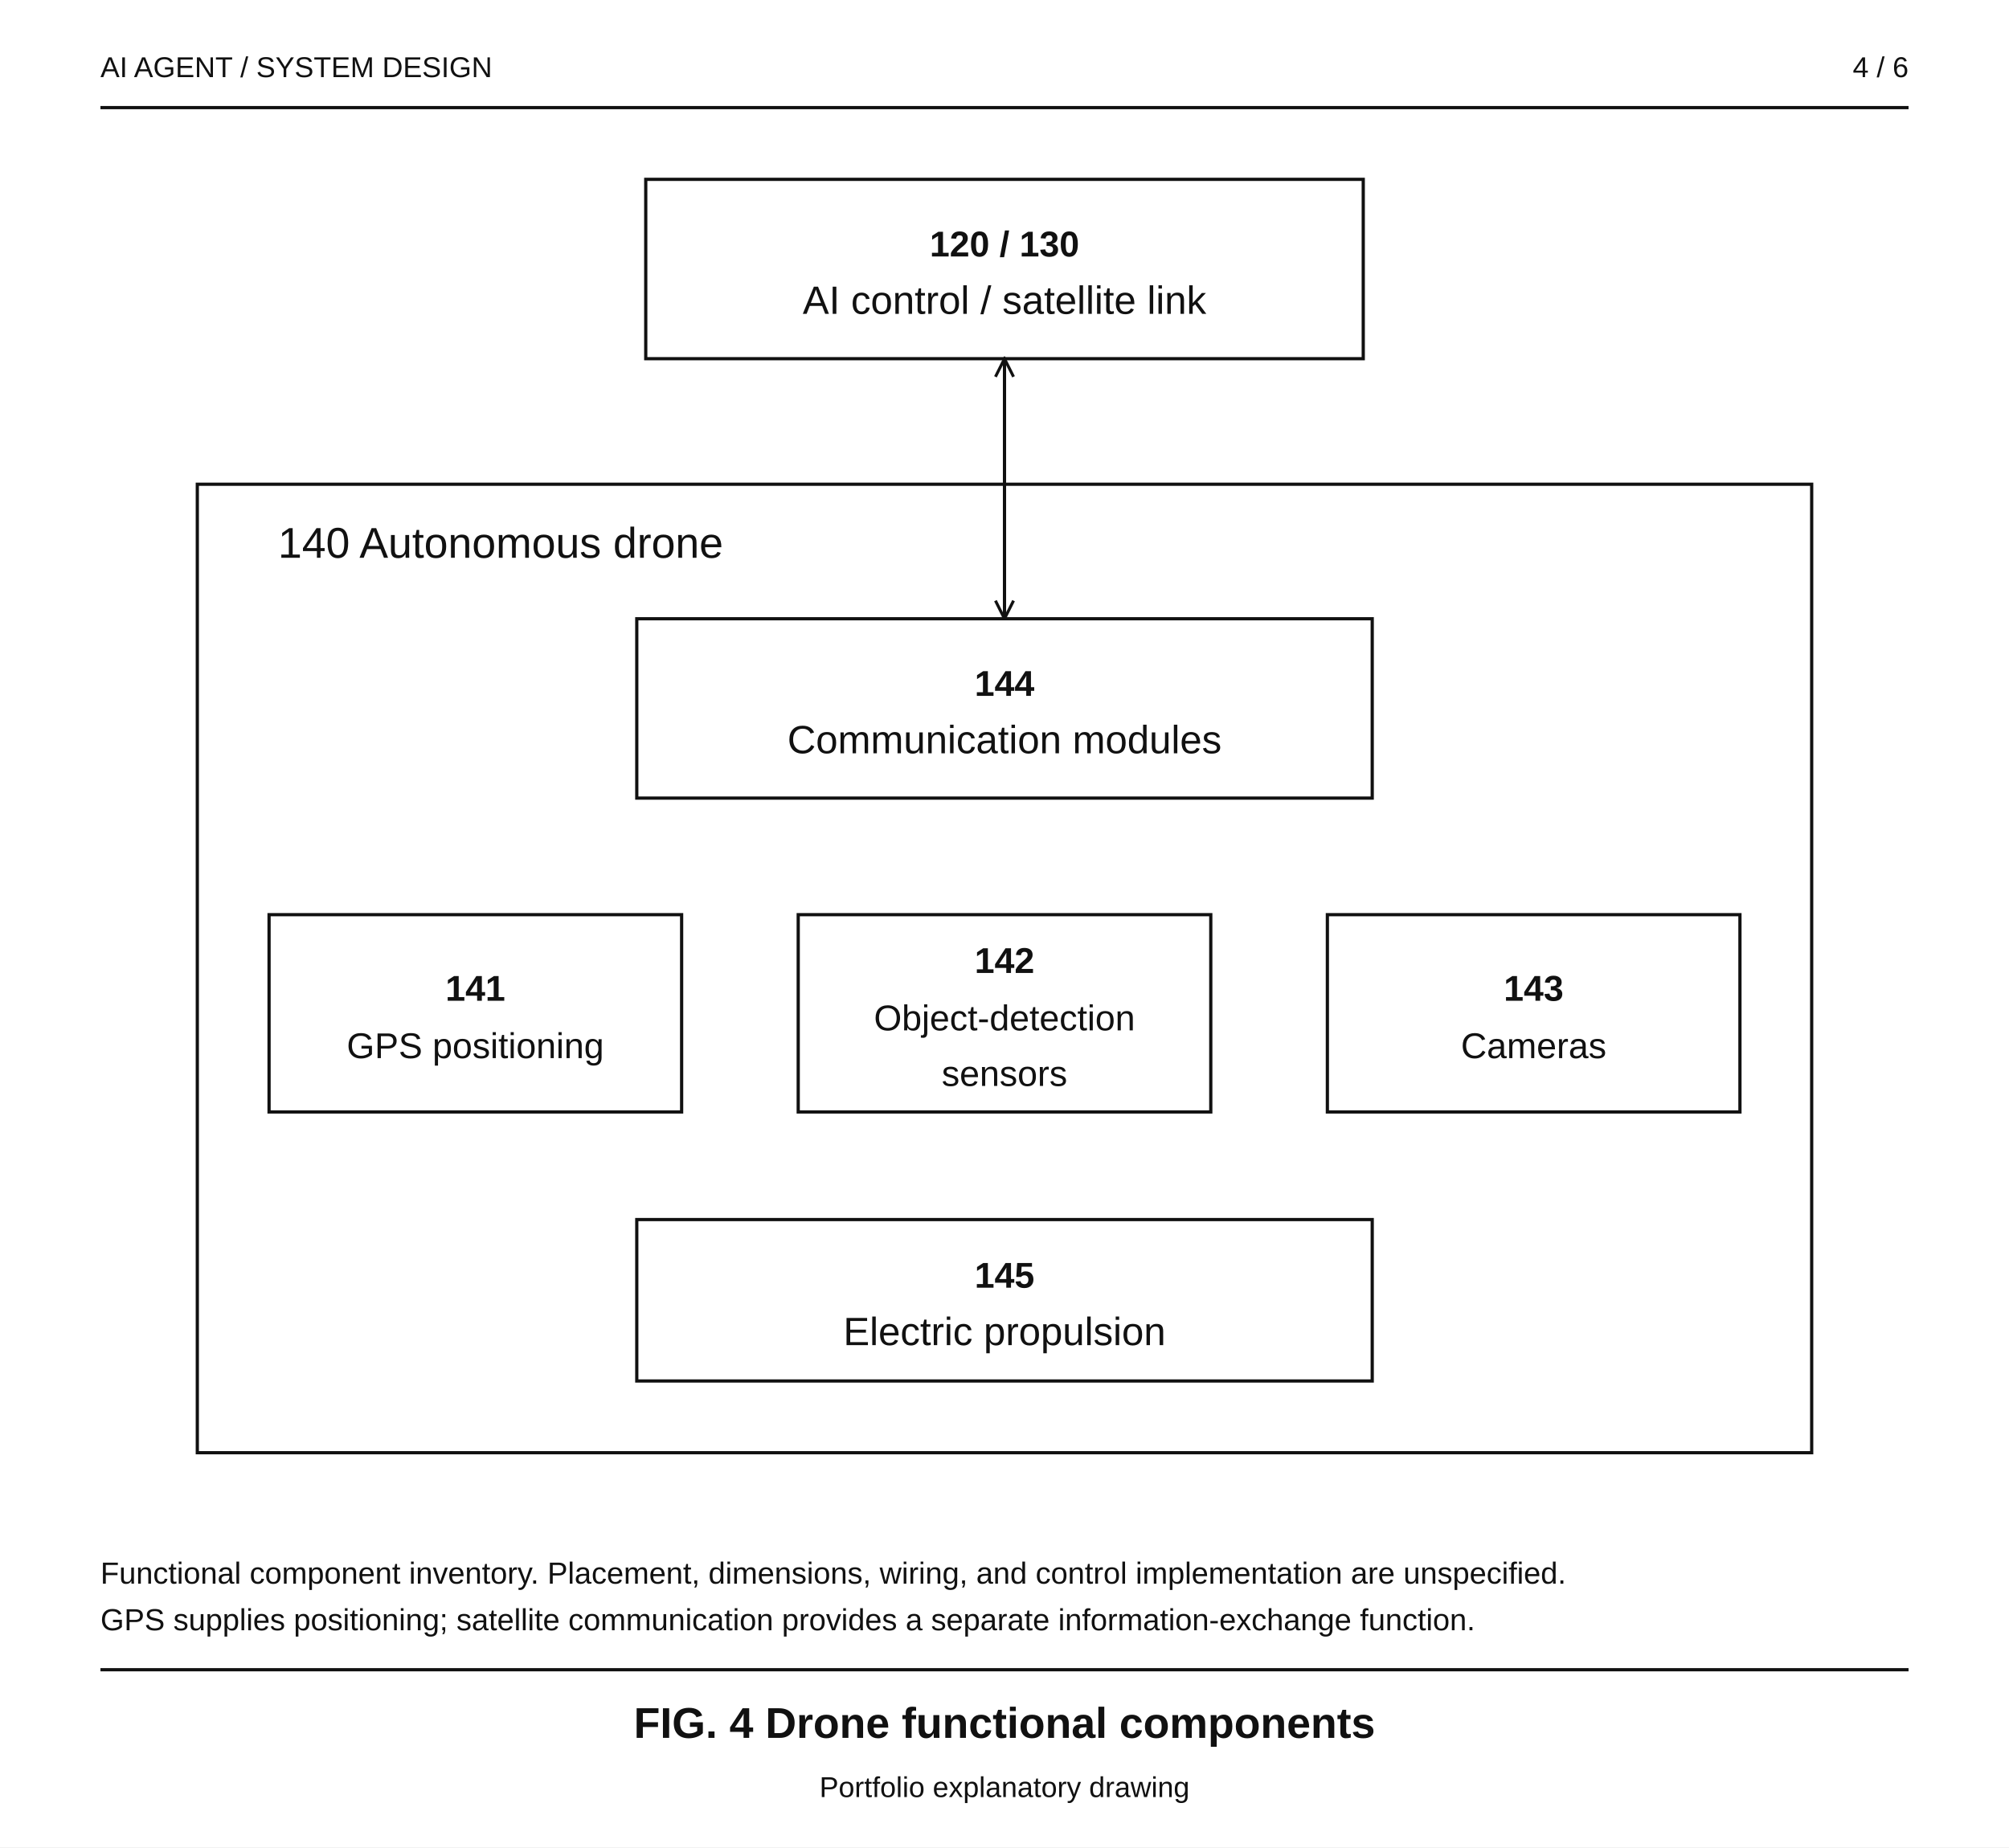
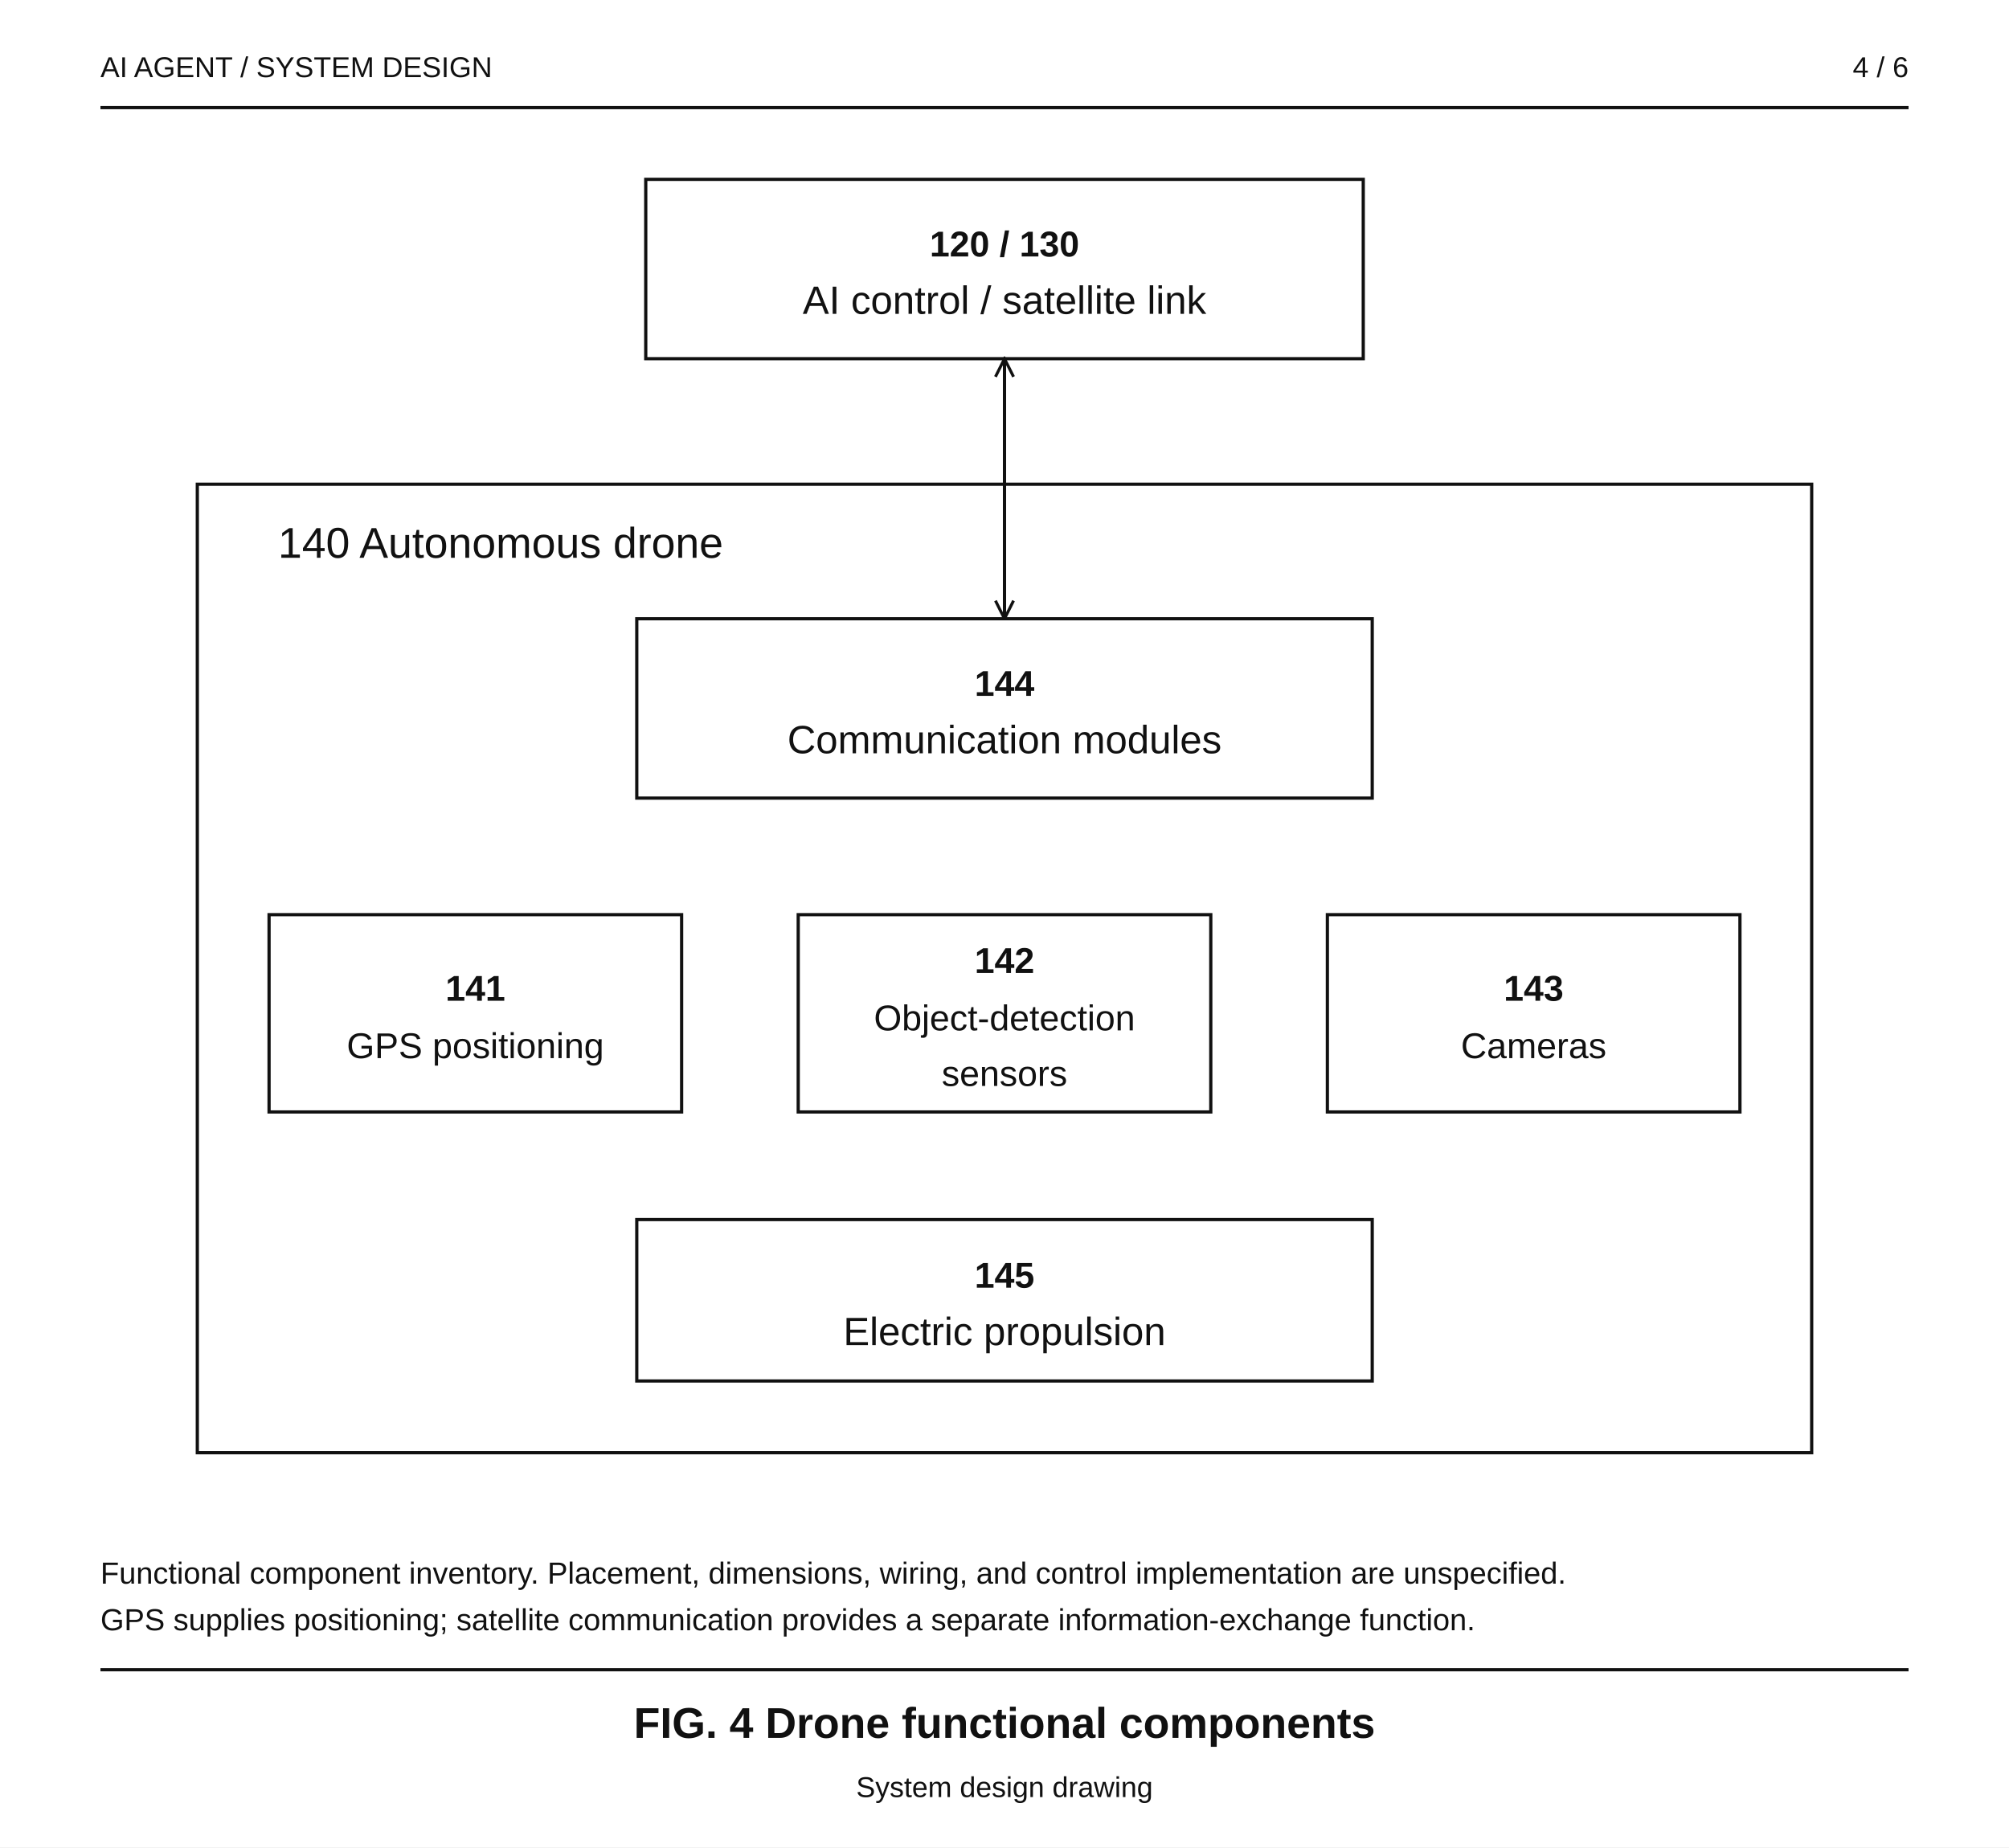
<svg xmlns="http://www.w3.org/2000/svg" width="1120" height="1030" viewBox="0 0 1120 1030" role="img" aria-labelledby="title desc" xml:lang="en">
  <defs>
    <marker id="arrow" viewBox="0 0 10 10" refX="9" refY="5" markerWidth="7" markerHeight="7" orient="auto">
      <path d="M1 1 L9 5 L1 9" fill="none" stroke="#111" stroke-width="1.3" />
    </marker>
    <marker id="start" viewBox="0 0 10 10" refX="1" refY="5" markerWidth="7" markerHeight="7" orient="auto">
      <path d="M9 1 L1 5 L9 9" fill="none" stroke="#111" stroke-width="1.3" />
    </marker>
  </defs>
  <rect width="1120" height="1030" fill="white" />
  <text x="56" y="43" font-family="Arial, 'Yu Gothic', Meiryo, sans-serif" font-size="16" text-anchor="start" font-weight="400" fill="#111">AI AGENT / SYSTEM DESIGN</text>
  <text x="1064" y="43" font-family="Arial, 'Yu Gothic', Meiryo, sans-serif" font-size="16" text-anchor="end" font-weight="400" fill="#111">4 / 6</text>
  <path d="M56 60 H1064" fill="none" stroke="#111" stroke-width="1.8" stroke-linejoin="miter" />
  <rect x="360" y="100" width="400" height="100" fill="white" stroke="#111" stroke-width="1.8" />
  <text x="560.0" y="143.0" font-family="Arial, 'Yu Gothic', Meiryo, sans-serif" font-size="20" text-anchor="middle" font-weight="600" fill="#111">120 / 130</text>
  <text x="560.0" y="175.0" font-family="Arial, 'Yu Gothic', Meiryo, sans-serif" font-size="22" text-anchor="middle" font-weight="400" fill="#111">AI control / satellite link</text>
  <rect x="110" y="270" width="900" height="540" fill="white" stroke="#111" stroke-width="1.8" />
  <text x="155" y="311" font-family="Arial, 'Yu Gothic', Meiryo, sans-serif" font-size="24" text-anchor="start" font-weight="400" fill="#111">140  Autonomous drone</text>
  <path d="M560 200 V345" fill="none" stroke="#111" stroke-width="1.8" stroke-linejoin="miter" marker-end="url(#arrow)" marker-start="url(#start)" />
  <rect x="355" y="345" width="410" height="100" fill="white" stroke="#111" stroke-width="1.8" />
  <text x="560.0" y="388.0" font-family="Arial, 'Yu Gothic', Meiryo, sans-serif" font-size="20" text-anchor="middle" font-weight="600" fill="#111">144</text>
  <text x="560.0" y="420.0" font-family="Arial, 'Yu Gothic', Meiryo, sans-serif" font-size="22" text-anchor="middle" font-weight="400" fill="#111">Communication modules</text>
  <rect x="150" y="510" width="230" height="110" fill="white" stroke="#111" stroke-width="1.8" />
  <text x="265.0" y="558.0" font-family="Arial, 'Yu Gothic', Meiryo, sans-serif" font-size="20" text-anchor="middle" font-weight="600" fill="#111">141</text>
  <text x="265.0" y="590.0" font-family="Arial, 'Yu Gothic', Meiryo, sans-serif" font-size="20" text-anchor="middle" font-weight="400" fill="#111">GPS positioning</text>
  <rect x="445" y="510" width="230" height="110" fill="white" stroke="#111" stroke-width="1.8" />
  <text x="560.0" y="542.5" font-family="Arial, 'Yu Gothic', Meiryo, sans-serif" font-size="20" text-anchor="middle" font-weight="600" fill="#111">142</text>
  <text x="560.0" y="574.5" font-family="Arial, 'Yu Gothic', Meiryo, sans-serif" font-size="20" text-anchor="middle" font-weight="400" fill="#111">Object-detection</text>
  <text x="560.0" y="605.5" font-family="Arial, 'Yu Gothic', Meiryo, sans-serif" font-size="20" text-anchor="middle" font-weight="400" fill="#111">sensors</text>
  <rect x="740" y="510" width="230" height="110" fill="white" stroke="#111" stroke-width="1.8" />
  <text x="855.0" y="558.0" font-family="Arial, 'Yu Gothic', Meiryo, sans-serif" font-size="20" text-anchor="middle" font-weight="600" fill="#111">143</text>
  <text x="855.0" y="590.0" font-family="Arial, 'Yu Gothic', Meiryo, sans-serif" font-size="20" text-anchor="middle" font-weight="400" fill="#111">Cameras</text>
  <rect x="355" y="680" width="410" height="90" fill="white" stroke="#111" stroke-width="1.8" />
  <text x="560.0" y="718.0" font-family="Arial, 'Yu Gothic', Meiryo, sans-serif" font-size="20" text-anchor="middle" font-weight="600" fill="#111">145</text>
  <text x="560.0" y="750.0" font-family="Arial, 'Yu Gothic', Meiryo, sans-serif" font-size="22" text-anchor="middle" font-weight="400" fill="#111">Electric propulsion</text>
  <text x="56" y="883" font-family="Arial, 'Yu Gothic', Meiryo, sans-serif" font-size="17" text-anchor="start" font-weight="400" fill="#111">Functional component inventory. Placement, dimensions, wiring, and control implementation are unspecified.</text>
  <text x="56" y="909" font-family="Arial, 'Yu Gothic', Meiryo, sans-serif" font-size="17" text-anchor="start" font-weight="400" fill="#111">GPS supplies positioning; satellite communication provides a separate information-exchange function.</text>
  <path d="M56 931 H1064" fill="none" stroke="#111" stroke-width="1.8" stroke-linejoin="miter" />
  <text x="560" y="969" font-family="Arial, 'Yu Gothic', Meiryo, sans-serif" font-size="24" text-anchor="middle" font-weight="600" fill="#111">FIG. 4   Drone functional components</text>
-   <text x="560" y="1002" font-family="Arial, 'Yu Gothic', Meiryo, sans-serif" font-size="16" text-anchor="middle" font-weight="400" fill="#111">Portfolio explanatory drawing</text>
+   <text x="560" y="1002" font-family="Arial, 'Yu Gothic', Meiryo, sans-serif" font-size="16" text-anchor="middle" font-weight="400" fill="#111">System design drawing</text>
</svg>
